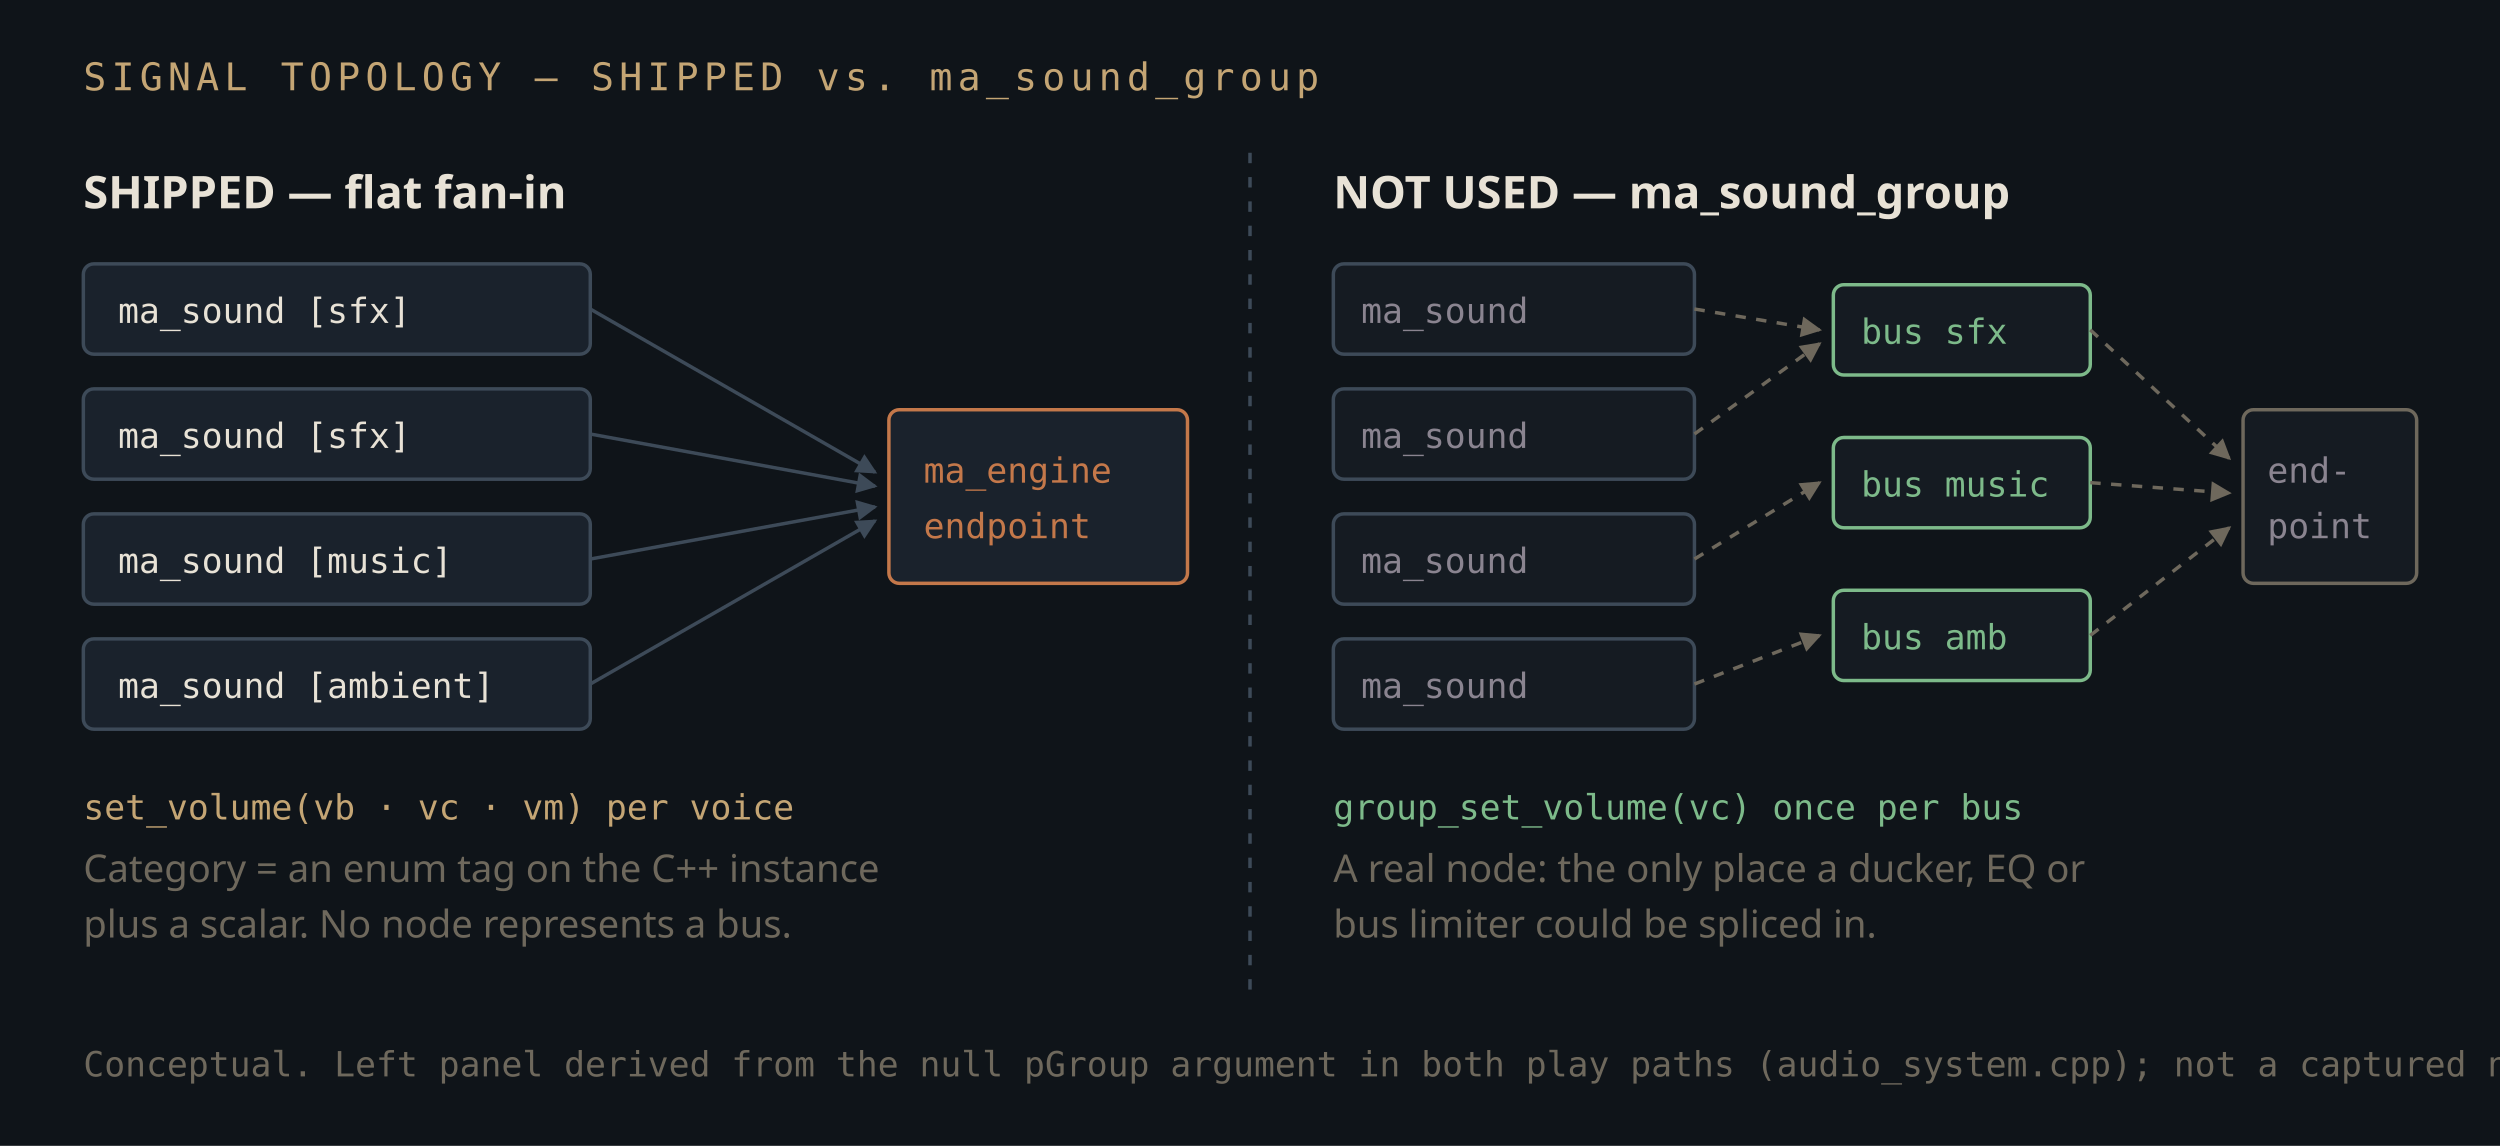
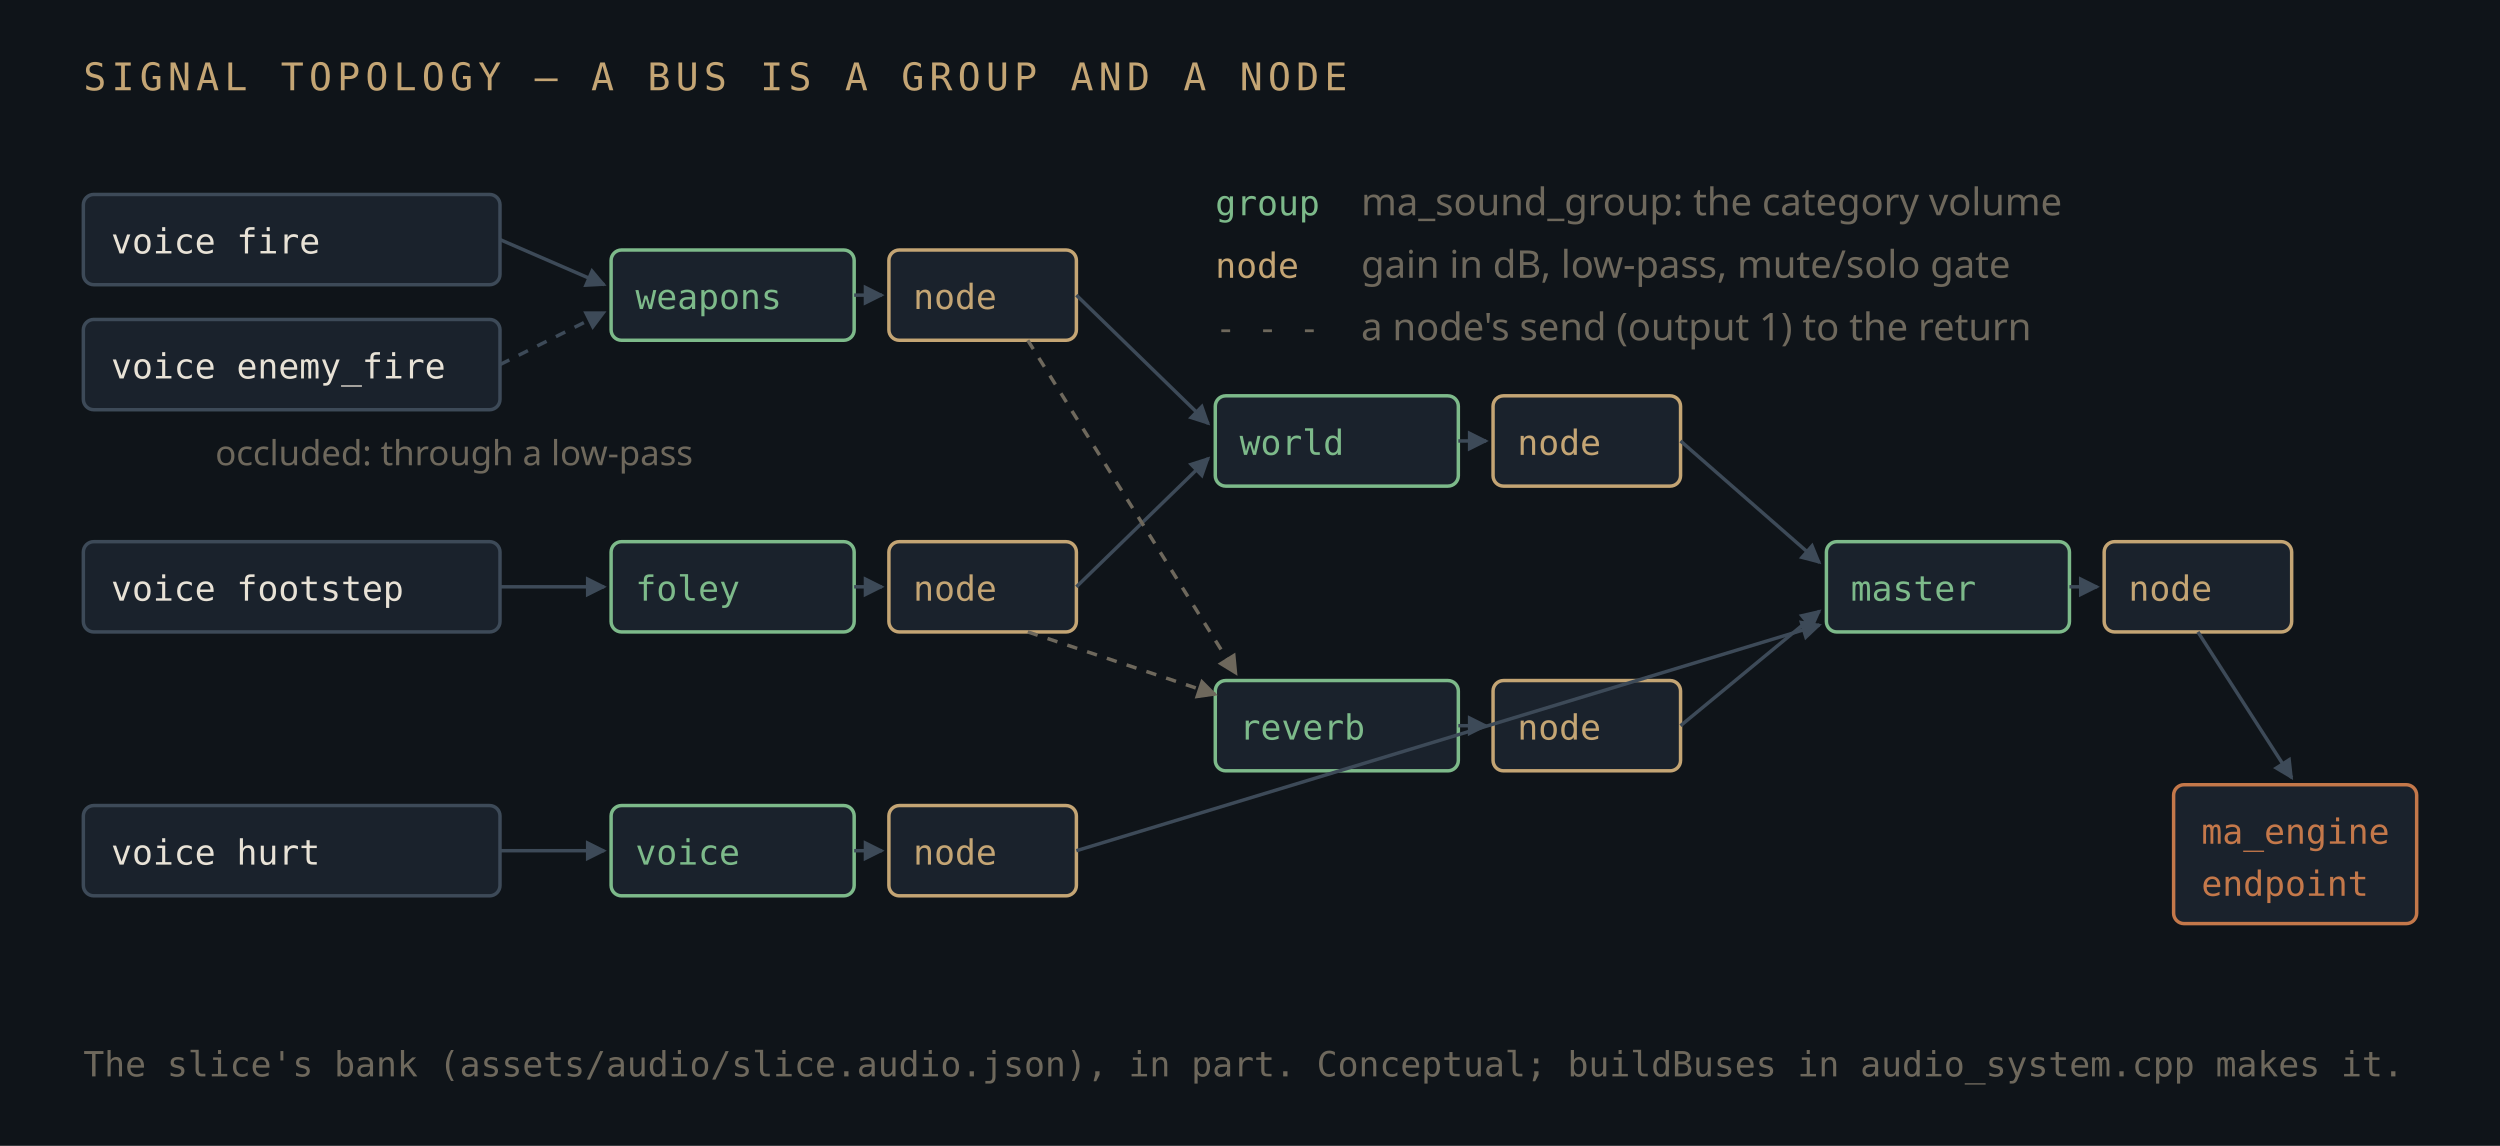
- <svg xmlns="http://www.w3.org/2000/svg" viewBox="0 0 720 330" class="unit-diagram" role="img" aria-label="Shipped flat audio graph with per-voice volume scalars, compared to the unused ma_sound_group bus topology">
+ <svg xmlns="http://www.w3.org/2000/svg" viewBox="0 0 720 330" class="unit-diagram" role="img" aria-label="The shipped audio graph: voices into their bus's sound group, each group into the bus's own node (gain, low-pass, mute and solo gate), each node into its parent's group up to the endpoint, with a send from a bus node to the return bus">
  <defs>
    <marker id="ahd" viewBox="0 0 8 8" refX="7" refY="4" markerWidth="6" markerHeight="6" orient="auto">
      <path d="M0,0 L8,4 L0,8 z" fill="#3d4a58" />
    </marker>
    <marker id="ahm" viewBox="0 0 8 8" refX="7" refY="4" markerWidth="6" markerHeight="6" orient="auto">
      <path d="M0,0 L8,4 L0,8 z" fill="#6e685c" />
    </marker>
  </defs>
  <rect width="100%" height="100%" fill="#0f1419" />
-   <text x="24" y="26" fill="#c4a574" font-family="IBM Plex Mono,monospace" font-size="11" letter-spacing="1.5">SIGNAL TOPOLOGY — SHIPPED vs. ma_sound_group</text>
-   <line x1="360" y1="44" x2="360" y2="286" stroke="#3d4a58" stroke-width="1" stroke-dasharray="3 4" />
-   <text x="24" y="60" fill="#e8e2d6" font-family="DM Sans,sans-serif" font-size="13" font-weight="600">SHIPPED — flat fan-in</text>
-   <rect x="24" y="76" width="146" height="26" rx="3" fill="#1a222c" stroke="#3d4a58" />
-   <text x="34" y="93" fill="#e8e2d6" font-family="IBM Plex Mono,monospace" font-size="10">ma_sound  [sfx]</text>
-   <rect x="24" y="112" width="146" height="26" rx="3" fill="#1a222c" stroke="#3d4a58" />
-   <text x="34" y="129" fill="#e8e2d6" font-family="IBM Plex Mono,monospace" font-size="10">ma_sound  [sfx]</text>
-   <rect x="24" y="148" width="146" height="26" rx="3" fill="#1a222c" stroke="#3d4a58" />
-   <text x="34" y="165" fill="#e8e2d6" font-family="IBM Plex Mono,monospace" font-size="10">ma_sound  [music]</text>
-   <rect x="24" y="184" width="146" height="26" rx="3" fill="#1a222c" stroke="#3d4a58" />
-   <text x="34" y="201" fill="#e8e2d6" font-family="IBM Plex Mono,monospace" font-size="10">ma_sound  [ambient]</text>
-   <line x1="170" y1="89" x2="252" y2="136" stroke="#3d4a58" stroke-width="1" marker-end="url(#ahd)" />
-   <line x1="170" y1="125" x2="252" y2="140" stroke="#3d4a58" stroke-width="1" marker-end="url(#ahd)" />
-   <line x1="170" y1="161" x2="252" y2="146" stroke="#3d4a58" stroke-width="1" marker-end="url(#ahd)" />
-   <line x1="170" y1="197" x2="252" y2="150" stroke="#3d4a58" stroke-width="1" marker-end="url(#ahd)" />
-   <rect x="256" y="118" width="86" height="50" rx="3" fill="#1a222c" stroke="#c4784a" />
-   <text x="266" y="139" fill="#c4784a" font-family="IBM Plex Mono,monospace" font-size="10">ma_engine</text>
-   <text x="266" y="155" fill="#c4784a" font-family="IBM Plex Mono,monospace" font-size="10">endpoint</text>
-   <text x="24" y="236" fill="#c4a574" font-family="IBM Plex Mono,monospace" font-size="10">set_volume(vb · vc · vm)  per voice</text>
-   <text x="24" y="254" fill="#6e685c" font-family="DM Sans,sans-serif" font-size="11">Category = an enum tag on the C++ instance</text>
-   <text x="24" y="270" fill="#6e685c" font-family="DM Sans,sans-serif" font-size="11">plus a scalar. No node represents a bus.</text>
-   <text x="384" y="60" fill="#e8e2d6" font-family="DM Sans,sans-serif" font-size="13" font-weight="600">NOT USED — ma_sound_group</text>
-   <rect x="384" y="76" width="104" height="26" rx="3" fill="#151b22" stroke="#3d4a58" />
-   <text x="392" y="93" fill="#8a8490" font-family="IBM Plex Mono,monospace" font-size="10">ma_sound</text>
-   <rect x="384" y="112" width="104" height="26" rx="3" fill="#151b22" stroke="#3d4a58" />
-   <text x="392" y="129" fill="#8a8490" font-family="IBM Plex Mono,monospace" font-size="10">ma_sound</text>
-   <rect x="384" y="148" width="104" height="26" rx="3" fill="#151b22" stroke="#3d4a58" />
-   <text x="392" y="165" fill="#8a8490" font-family="IBM Plex Mono,monospace" font-size="10">ma_sound</text>
-   <rect x="384" y="184" width="104" height="26" rx="3" fill="#151b22" stroke="#3d4a58" />
-   <text x="392" y="201" fill="#8a8490" font-family="IBM Plex Mono,monospace" font-size="10">ma_sound</text>
-   <line x1="488" y1="89" x2="524" y2="95" stroke="#6e685c" stroke-width="1" stroke-dasharray="3 3" marker-end="url(#ahm)" />
-   <line x1="488" y1="125" x2="524" y2="99" stroke="#6e685c" stroke-width="1" stroke-dasharray="3 3" marker-end="url(#ahm)" />
-   <line x1="488" y1="161" x2="524" y2="139" stroke="#6e685c" stroke-width="1" stroke-dasharray="3 3" marker-end="url(#ahm)" />
-   <line x1="488" y1="197" x2="524" y2="183" stroke="#6e685c" stroke-width="1" stroke-dasharray="3 3" marker-end="url(#ahm)" />
-   <rect x="528" y="82" width="74" height="26" rx="3" fill="#151b22" stroke="#7dba8a" />
-   <text x="536" y="99" fill="#7dba8a" font-family="IBM Plex Mono,monospace" font-size="10">bus sfx</text>
-   <rect x="528" y="126" width="74" height="26" rx="3" fill="#151b22" stroke="#7dba8a" />
-   <text x="536" y="143" fill="#7dba8a" font-family="IBM Plex Mono,monospace" font-size="10">bus music</text>
-   <rect x="528" y="170" width="74" height="26" rx="3" fill="#151b22" stroke="#7dba8a" />
-   <text x="536" y="187" fill="#7dba8a" font-family="IBM Plex Mono,monospace" font-size="10">bus amb</text>
-   <line x1="602" y1="95" x2="642" y2="132" stroke="#6e685c" stroke-width="1" stroke-dasharray="3 3" marker-end="url(#ahm)" />
-   <line x1="602" y1="139" x2="642" y2="142" stroke="#6e685c" stroke-width="1" stroke-dasharray="3 3" marker-end="url(#ahm)" />
-   <line x1="602" y1="183" x2="642" y2="152" stroke="#6e685c" stroke-width="1" stroke-dasharray="3 3" marker-end="url(#ahm)" />
-   <rect x="646" y="118" width="50" height="50" rx="3" fill="#151b22" stroke="#6e685c" />
-   <text x="653" y="139" fill="#8a8490" font-family="IBM Plex Mono,monospace" font-size="10">end-</text>
-   <text x="653" y="155" fill="#8a8490" font-family="IBM Plex Mono,monospace" font-size="10">point</text>
-   <text x="384" y="236" fill="#7dba8a" font-family="IBM Plex Mono,monospace" font-size="10">group_set_volume(vc)  once per bus</text>
-   <text x="384" y="254" fill="#6e685c" font-family="DM Sans,sans-serif" font-size="11">A real node: the only place a ducker, EQ or</text>
-   <text x="384" y="270" fill="#6e685c" font-family="DM Sans,sans-serif" font-size="11">bus limiter could be spliced in.</text>
-   <text x="24" y="310" fill="#6e685c" font-family="IBM Plex Mono,monospace" font-size="10">Conceptual. Left panel derived from the null pGroup argument in both play paths (audio_system.cpp); not a captured node-graph dump.</text>
+   <text x="24" y="26" fill="#c4a574" font-family="IBM Plex Mono,monospace" font-size="11" letter-spacing="1.5">SIGNAL TOPOLOGY — A BUS IS A GROUP AND A NODE</text>
+   <rect x="24" y="56" width="120" height="26" rx="3" fill="#1a222c" stroke="#3d4a58" />
+   <text x="32" y="73" fill="#e8e2d6" font-family="IBM Plex Mono,monospace" font-size="10">voice  fire</text>
+   <rect x="24" y="92" width="120" height="26" rx="3" fill="#1a222c" stroke="#3d4a58" />
+   <text x="32" y="109" fill="#e8e2d6" font-family="IBM Plex Mono,monospace" font-size="10">voice  enemy_fire</text>
+   <rect x="24" y="156" width="120" height="26" rx="3" fill="#1a222c" stroke="#3d4a58" />
+   <text x="32" y="173" fill="#e8e2d6" font-family="IBM Plex Mono,monospace" font-size="10">voice  footstep</text>
+   <rect x="24" y="232" width="120" height="26" rx="3" fill="#1a222c" stroke="#3d4a58" />
+   <text x="32" y="249" fill="#e8e2d6" font-family="IBM Plex Mono,monospace" font-size="10">voice  hurt</text>
+   <rect x="176" y="72" width="70" height="26" rx="3" fill="#1a222c" stroke="#7dba8a" />
+   <text x="183" y="89" fill="#7dba8a" font-family="IBM Plex Mono,monospace" font-size="10">weapons</text>
+   <rect x="256" y="72" width="54" height="26" rx="3" fill="#1a222c" stroke="#c4a574" />
+   <text x="263" y="89" fill="#c4a574" font-family="IBM Plex Mono,monospace" font-size="10">node</text>
+   <rect x="176" y="156" width="70" height="26" rx="3" fill="#1a222c" stroke="#7dba8a" />
+   <text x="183" y="173" fill="#7dba8a" font-family="IBM Plex Mono,monospace" font-size="10">foley</text>
+   <rect x="256" y="156" width="54" height="26" rx="3" fill="#1a222c" stroke="#c4a574" />
+   <text x="263" y="173" fill="#c4a574" font-family="IBM Plex Mono,monospace" font-size="10">node</text>
+   <rect x="176" y="232" width="70" height="26" rx="3" fill="#1a222c" stroke="#7dba8a" />
+   <text x="183" y="249" fill="#7dba8a" font-family="IBM Plex Mono,monospace" font-size="10">voice</text>
+   <rect x="256" y="232" width="54" height="26" rx="3" fill="#1a222c" stroke="#c4a574" />
+   <text x="263" y="249" fill="#c4a574" font-family="IBM Plex Mono,monospace" font-size="10">node</text>
+   <line x1="144" y1="69" x2="174" y2="82" stroke="#3d4a58" stroke-width="1" marker-end="url(#ahd)" />
+   <line x1="144" y1="105" x2="174" y2="90" stroke="#3d4a58" stroke-width="1" stroke-dasharray="3 3" marker-end="url(#ahd)" />
+   <text x="62" y="134" fill="#6e685c" font-family="DM Sans,sans-serif" font-size="10">occluded: through a low-pass</text>
+   <line x1="144" y1="169" x2="174" y2="169" stroke="#3d4a58" stroke-width="1" marker-end="url(#ahd)" />
+   <line x1="144" y1="245" x2="174" y2="245" stroke="#3d4a58" stroke-width="1" marker-end="url(#ahd)" />
+   <line x1="246" y1="85" x2="254" y2="85" stroke="#3d4a58" stroke-width="1" marker-end="url(#ahd)" />
+   <line x1="246" y1="169" x2="254" y2="169" stroke="#3d4a58" stroke-width="1" marker-end="url(#ahd)" />
+   <line x1="246" y1="245" x2="254" y2="245" stroke="#3d4a58" stroke-width="1" marker-end="url(#ahd)" />
+   <rect x="350" y="114" width="70" height="26" rx="3" fill="#1a222c" stroke="#7dba8a" />
+   <text x="357" y="131" fill="#7dba8a" font-family="IBM Plex Mono,monospace" font-size="10">world</text>
+   <rect x="430" y="114" width="54" height="26" rx="3" fill="#1a222c" stroke="#c4a574" />
+   <text x="437" y="131" fill="#c4a574" font-family="IBM Plex Mono,monospace" font-size="10">node</text>
+   <line x1="310" y1="85" x2="348" y2="122" stroke="#3d4a58" stroke-width="1" marker-end="url(#ahd)" />
+   <line x1="310" y1="169" x2="348" y2="132" stroke="#3d4a58" stroke-width="1" marker-end="url(#ahd)" />
+   <line x1="420" y1="127" x2="428" y2="127" stroke="#3d4a58" stroke-width="1" marker-end="url(#ahd)" />
+   <rect x="350" y="196" width="70" height="26" rx="3" fill="#1a222c" stroke="#7dba8a" />
+   <text x="357" y="213" fill="#7dba8a" font-family="IBM Plex Mono,monospace" font-size="10">reverb</text>
+   <rect x="430" y="196" width="54" height="26" rx="3" fill="#1a222c" stroke="#c4a574" />
+   <text x="437" y="213" fill="#c4a574" font-family="IBM Plex Mono,monospace" font-size="10">node</text>
+   <line x1="296" y1="98" x2="356" y2="194" stroke="#6e685c" stroke-width="1" stroke-dasharray="3 3" marker-end="url(#ahm)" />
+   <line x1="296" y1="182" x2="350" y2="200" stroke="#6e685c" stroke-width="1" stroke-dasharray="3 3" marker-end="url(#ahm)" />
+   <line x1="420" y1="209" x2="428" y2="209" stroke="#3d4a58" stroke-width="1" marker-end="url(#ahd)" />
+   <rect x="526" y="156" width="70" height="26" rx="3" fill="#1a222c" stroke="#7dba8a" />
+   <text x="533" y="173" fill="#7dba8a" font-family="IBM Plex Mono,monospace" font-size="10">master</text>
+   <rect x="606" y="156" width="54" height="26" rx="3" fill="#1a222c" stroke="#c4a574" />
+   <text x="613" y="173" fill="#c4a574" font-family="IBM Plex Mono,monospace" font-size="10">node</text>
+   <line x1="484" y1="127" x2="524" y2="162" stroke="#3d4a58" stroke-width="1" marker-end="url(#ahd)" />
+   <line x1="484" y1="209" x2="524" y2="176" stroke="#3d4a58" stroke-width="1" marker-end="url(#ahd)" />
+   <line x1="310" y1="245" x2="524" y2="180" stroke="#3d4a58" stroke-width="1" marker-end="url(#ahd)" />
+   <line x1="596" y1="169" x2="604" y2="169" stroke="#3d4a58" stroke-width="1" marker-end="url(#ahd)" />
+   <rect x="626" y="226" width="70" height="40" rx="3" fill="#1a222c" stroke="#c4784a" />
+   <text x="634" y="243" fill="#c4784a" font-family="IBM Plex Mono,monospace" font-size="10">ma_engine</text>
+   <text x="634" y="258" fill="#c4784a" font-family="IBM Plex Mono,monospace" font-size="10">endpoint</text>
+   <line x1="633" y1="182" x2="660" y2="224" stroke="#3d4a58" stroke-width="1" marker-end="url(#ahd)" />
+   <text x="350" y="62" fill="#7dba8a" font-family="IBM Plex Mono,monospace" font-size="10">group</text>
+   <text x="392" y="62" fill="#6e685c" font-family="DM Sans,sans-serif" font-size="11">ma_sound_group: the category volume</text>
+   <text x="350" y="80" fill="#c4a574" font-family="IBM Plex Mono,monospace" font-size="10">node</text>
+   <text x="392" y="80" fill="#6e685c" font-family="DM Sans,sans-serif" font-size="11">gain in dB, low-pass, mute/solo gate</text>
+   <text x="350" y="98" fill="#6e685c" font-family="IBM Plex Mono,monospace" font-size="10">- - -</text>
+   <text x="392" y="98" fill="#6e685c" font-family="DM Sans,sans-serif" font-size="11">a node's send (output 1) to the return</text>
+   <text x="24" y="310" fill="#6e685c" font-family="IBM Plex Mono,monospace" font-size="10">The slice's bank (assets/audio/slice.audio.json), in part. Conceptual; buildBuses in audio_system.cpp makes it.</text>
</svg>
